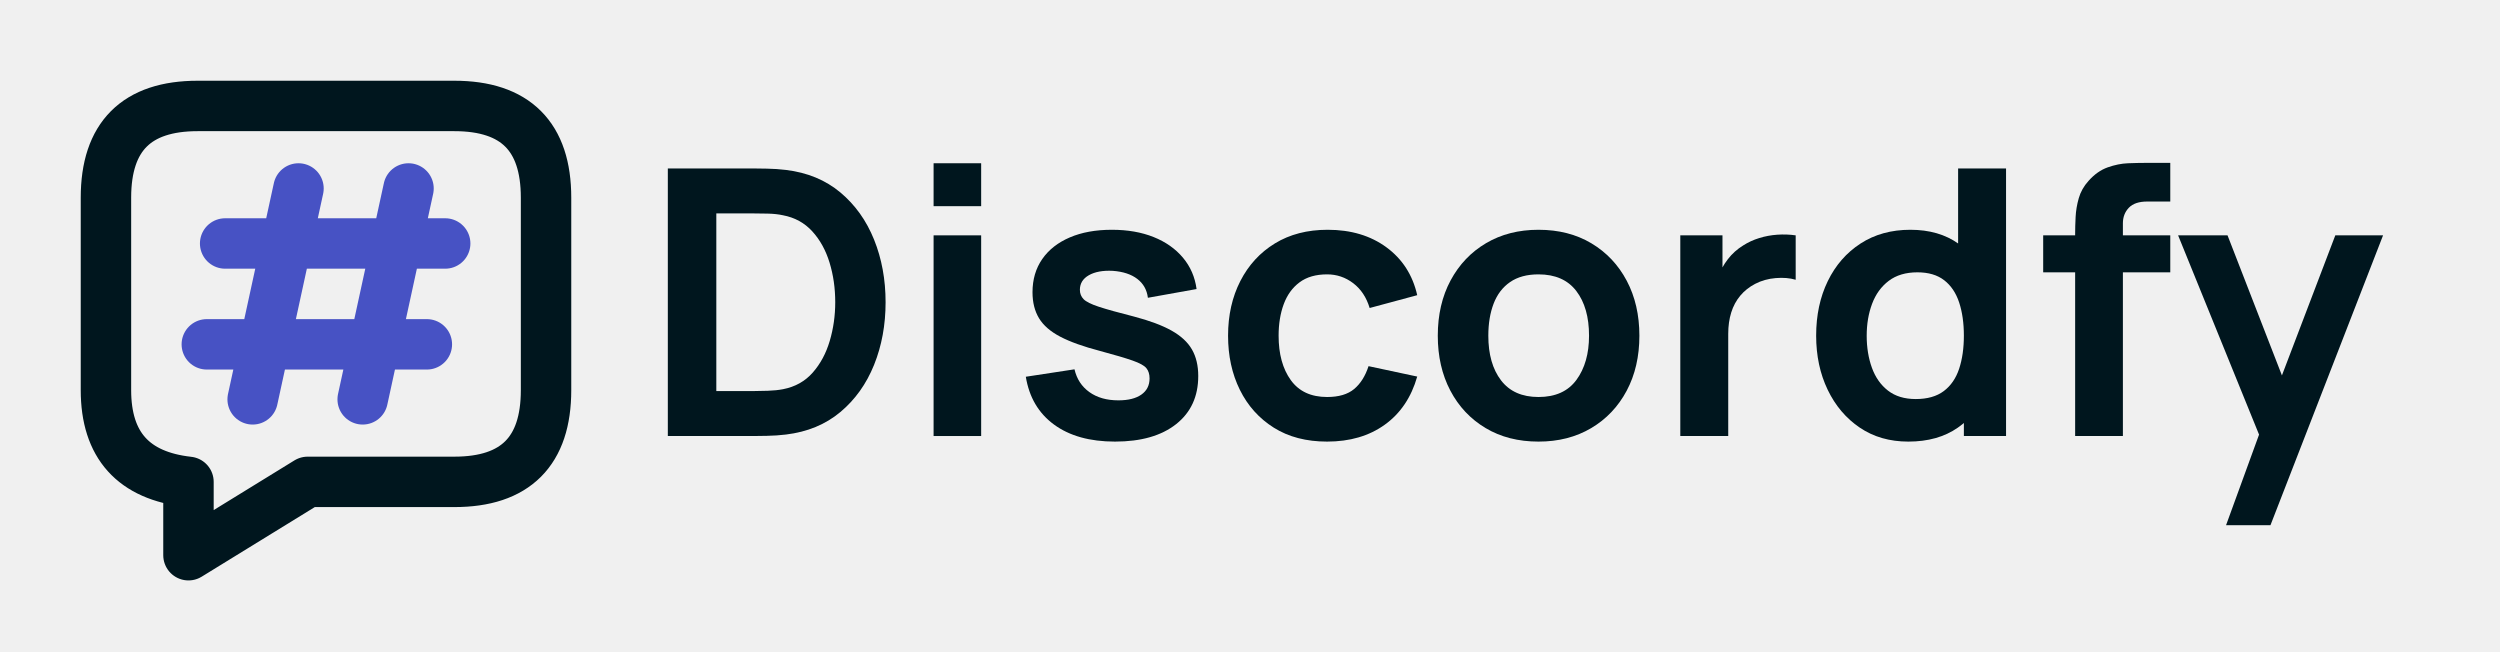
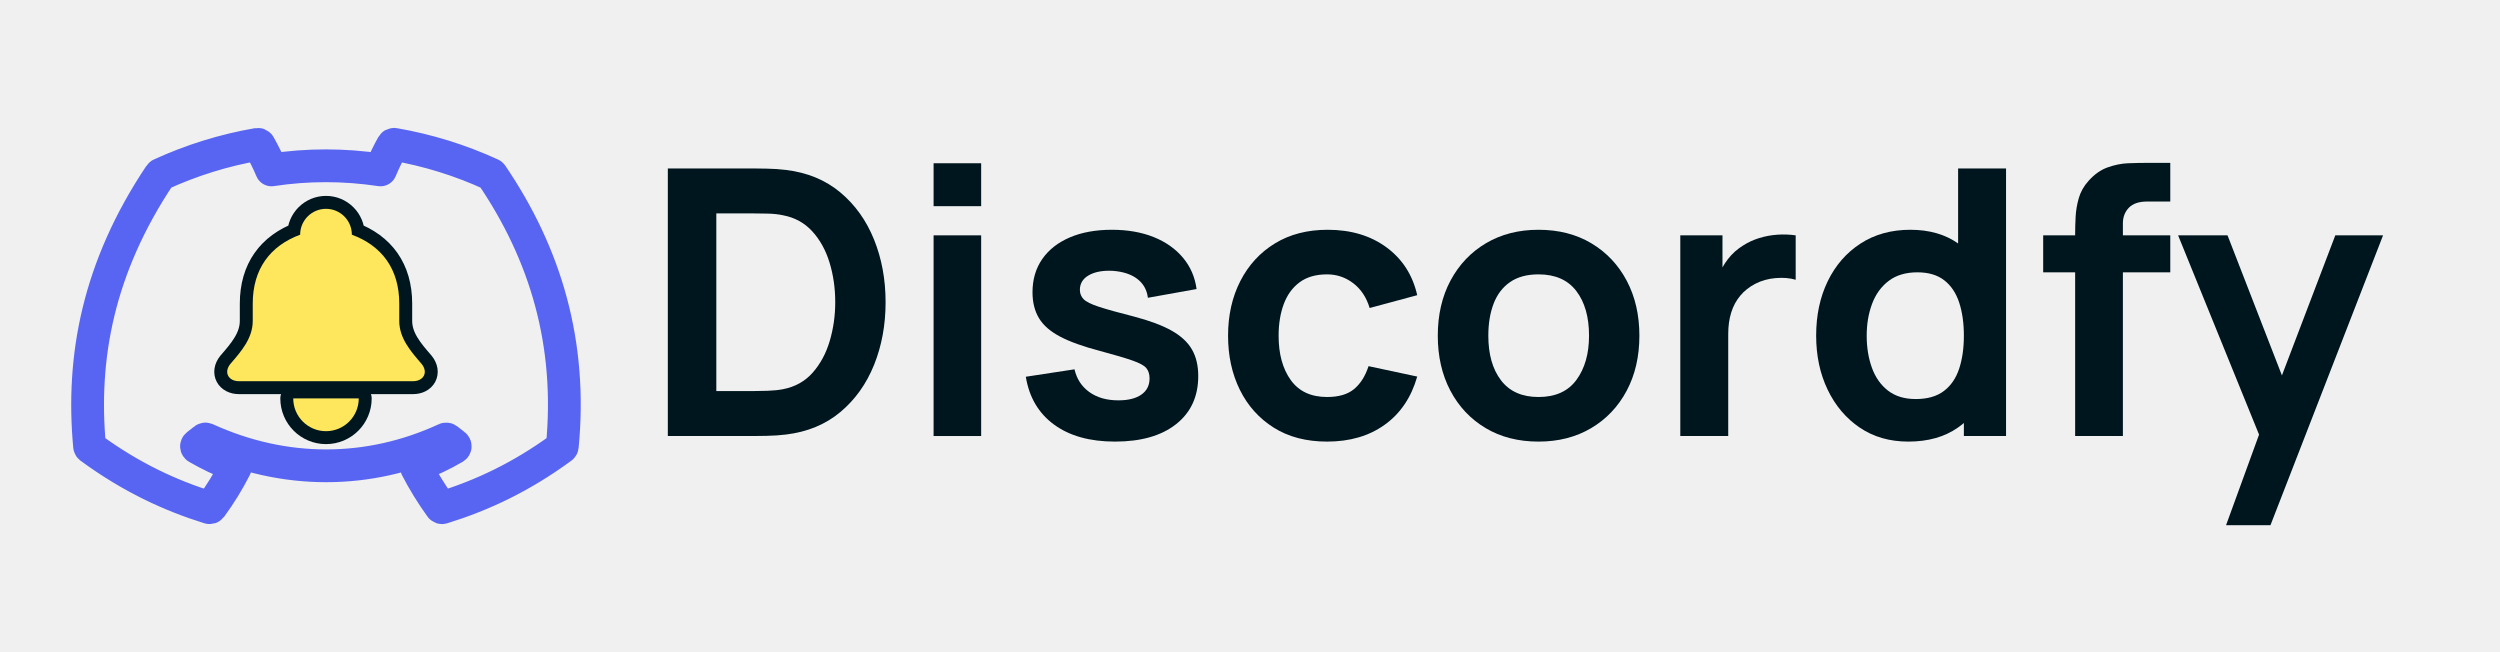
<svg xmlns="http://www.w3.org/2000/svg" width="1227" height="320" viewBox="0 0 1227 320" role="img" aria-label="Discordfy">
  <g transform="translate(16 16) scale(4.5)">
-     <g fill="none" stroke-linejoin="round" stroke-linecap="round" stroke-width="5.5">
-       <path stroke="#00161E" d="M18 8H46Q56 8 56 18V39Q56 49 46 49H30L17 57V49Q8 48 8 39V18Q8 8 18 8Z" />
-       <path stroke="#4752C4" d="M29 17L24 40M41 17L36 40M21 23H45M19 34H43" />
+     <defs>
+       <mask id="face" maskUnits="userSpaceOnUse" x="-2" y="-2" width="28" height="28">
+         <rect x="-2" y="-2" width="28" height="28" fill="white" />
+         <rect x="4.6" y="9" width="14.8" height="7.6" fill="black" />
+       </mask>
+     </defs>
+     <path transform="translate(6 6) scale(2.16667)" mask="url(#face)" fill="none" stroke="#5865F2" stroke-width="1.65" stroke-linejoin="round" d="M20.317 4.37a19.791 19.791 0 00-4.885-1.515.074.074 0 00-.079.037c-.211.375-.445.865-.608 1.25-1.845-.276-3.68-.276-5.487 0-.164-.393-.406-.874-.618-1.25a.077.077 0 00-.079-.037 19.736 19.736 0 00-4.885 1.515.07.07 0 00-.032.028C.533 9.046-.319 13.58.099 18.058a.082.082 0 00.031.056c2.053 1.508 4.041 2.423 5.993 3.029a.078.078 0 00.084-.028c.462-.63.873-1.295 1.226-1.994a.076.076 0 00-.042-.106c-.653-.248-1.274-.549-1.872-.892a.077.077 0 01-.008-.128c.126-.094.252-.192.372-.291a.074.074 0 01.078-.011c3.928 1.793 8.18 1.793 12.061 0a.074.074 0 01.079.009c.12.099.246.198.373.292a.077.077 0 01-.007.128 12.299 12.299 0 01-1.873.891.077.077 0 00-.041.107c.36.698.772 1.363 1.225 1.993a.076.076 0 00.084.029c1.961-.607 3.95-1.522 6.002-3.029a.077.077 0 00.031-.055c.5-5.177-.838-9.674-3.549-13.66a.061.061 0 00-.031-.029zM8.02 15.331c-1.183 0-2.157-1.086-2.157-2.419 0-1.333.956-2.419 2.157-2.419 1.211 0 2.176 1.095 2.157 2.419 0 1.333-.956 2.419-2.157 2.419zm7.975 0c-1.183 0-2.157-1.086-2.157-2.419 0-1.333.955-2.419 2.157-2.419 1.211 0 2.176 1.095 2.157 2.419 0 1.333-.946 2.419-2.157 2.419Z" />
+     <g transform="translate(32 30.5) scale(0.94)" fill="#FEE75C" stroke-linejoin="round">
+       <path stroke="#00161E" stroke-width="3" paint-order="stroke" d="M-3-9a3 3 0 0 1 6 0c3.5 1.3 5.5 4 5.5 8v2c0 2 1.3 3.5 2.6 5 .8 1 .2 2-1 2h-20.2c-1.2 0-1.8-1-1-2 1.3-1.5 2.6-3 2.6-5v-2c0-4 2-6.7 5.5-8Z M-3.8 10h7.6a3.8 3.8 0 0 1-7.6 0Z" />
    </g>
  </g>
  <g fill="#00161E" transform="translate(315 214) scale(0.09119514 -0.09119514)">
    <path transform="translate(0 0)" d="M140 0L140 1440L602 1440Q620 1440 673.5 1439Q727 1438 776 1432Q949 1411 1068.5 1311Q1188 1211 1250 1057Q1312 903 1312 720Q1312 537 1250 383Q1188 229 1068.5 129Q949 29 776 8Q727 2 673.5 1Q620 0 602 0ZM401 242L602 242Q631 242 677.5 243.5Q724 245 760 252Q858 271 920 341.5Q982 412 1011.5 512Q1041 612 1041 720Q1041 833 1010.5 933Q980 1033 917.5 1101.5Q855 1170 760 1188Q724 1196 677.5 1197Q631 1198 602 1198L401 1198Z" />
    <path transform="translate(1410.333 0)" d="M160 1237L160 1468L416 1468L416 1237ZM160 0L160 1080L416 1080L416 0Z" />
    <path transform="translate(1986.667 0)" d="M560 -30Q357 -30 232 61.5Q107 153 80 319L342 359Q360 281 422 236.5Q484 192 578 192Q658 192 702 223Q746 254 746 310Q746 344 729 365Q712 386 655 406Q598 426 479 458Q345 493 265.5 534.5Q186 576 151 634Q116 692 116 774Q116 877 168.5 952.5Q221 1028 317 1069Q413 1110 543 1110Q670 1110 767.5 1071Q865 1032 925.5 960Q986 888 999 791L737 744Q729 808 680 845.5Q631 883 548 889Q468 893 419.5 865.5Q371 838 371 787Q371 757 391 736.5Q411 716 473.5 695.5Q536 675 662 643Q788 610 864 567.5Q940 525 974 466Q1008 407 1008 323Q1008 158 889 64Q770 -30 560 -30Z" />
    <path transform="translate(3075.167 0)" d="M613 -30Q445 -30 326 45Q207 120 143.5 248.5Q80 377 80 540Q80 705 146 834Q212 963 332 1036.5Q452 1110 616 1110Q804 1110 932.5 1015.5Q1061 921 1098 758L842 689Q816 775 753.5 822.5Q691 870 613 870Q522 870 464.5 827Q407 784 379.5 709.5Q352 635 352 540Q352 392 417.5 301Q483 210 613 210Q707 210 758.5 253Q810 296 836 376L1098 320Q1050 152 923.5 61Q797 -30 613 -30Z" />
    <path transform="translate(4203.833 0)" d="M622 -30Q459 -30 337 43Q215 116 147.5 244.5Q80 373 80 540Q80 709 149 837.5Q218 966 340 1038Q462 1110 622 1110Q785 1110 907 1037Q1029 964 1097 835.5Q1165 707 1165 540Q1165 372 1096.5 243.5Q1028 115 905.5 42.5Q783 -30 622 -30ZM622 210Q759 210 826.5 302.5Q894 395 894 540Q894 691 825.5 780.5Q757 870 622 870Q529 870 469 828.5Q409 787 380.5 712.5Q352 638 352 540Q352 389 420.5 299.5Q489 210 622 210Z" />
    <path transform="translate(5449 0)" d="M140 0L140 1080L367 1080L367 817L341 851Q361 906 395.5 951Q430 996 479 1026Q518 1051 565 1065.5Q612 1080 662 1083.5Q712 1087 761 1080L761 841Q714 855 653.5 850Q593 845 543 819Q495 794 462.5 755Q430 716 414 664.5Q398 613 398 550L398 0Z" />
    <path transform="translate(6240.167 0)" d="M576 -30Q426 -30 315 45Q204 120 142 249Q80 378 80 540Q80 705 142.5 833.5Q205 962 319 1036Q433 1110 587 1110Q741 1110 846 1035Q951 960 1005 831Q1059 702 1059 540Q1059 378 1004.5 249Q950 120 842.5 45Q735 -30 576 -30ZM616 199Q710 199 767 242Q824 285 849.5 362Q875 439 875 540Q875 642 849.5 719Q824 796 769 838.5Q714 881 625 881Q531 881 470.5 835Q410 789 381 711.5Q352 634 352 540Q352 445 380 367.5Q408 290 466.5 244.5Q525 199 616 199ZM875 0L875 749L844 749L844 1440L1102 1440L1102 0Z" />
    <path transform="translate(7482 0)" d="M232 0L232 1087Q232 1128 234.5 1178.5Q237 1229 251.5 1280Q266 1331 304 1373Q351 1426 407.5 1446Q464 1466 517 1468Q570 1470 610 1470L744 1470L744 1262L620 1262Q553 1262 521 1228.5Q489 1195 489 1145L489 0ZM60 881L60 1080L744 1080L744 881Z" />
    <path transform="translate(8246.167 0)" d="M280 -480L488 91L492 -77L22 1080L288 1080L613 243L549 243L868 1080L1125 1080L519 -480Z" />
  </g>
</svg>
